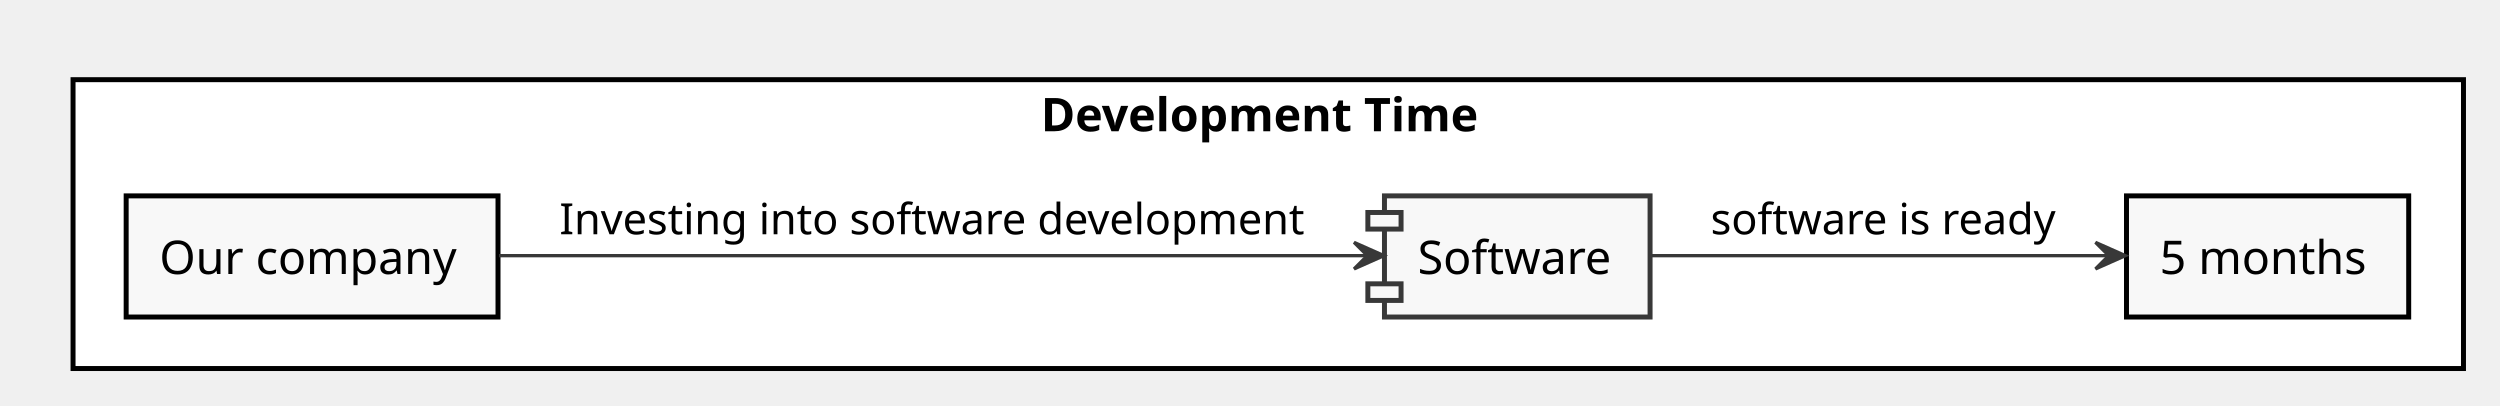
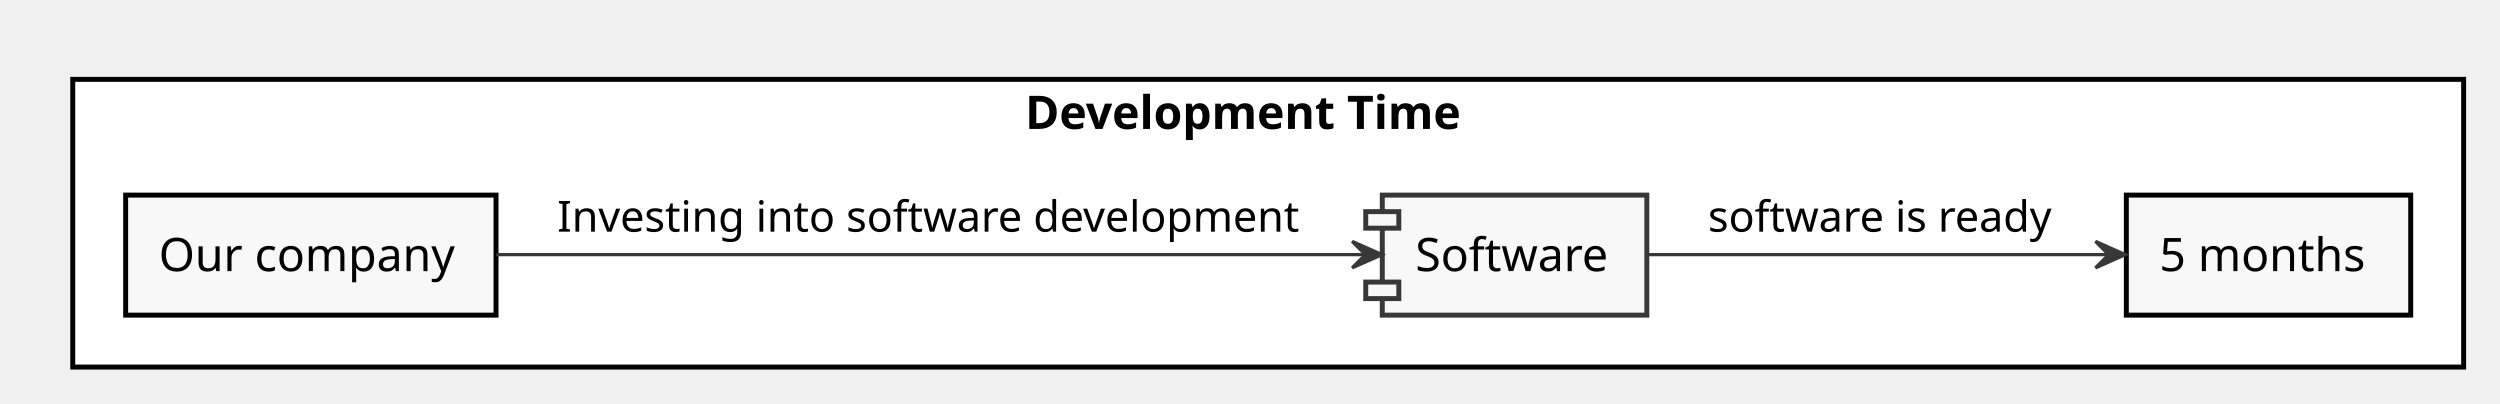
- <svg xmlns="http://www.w3.org/2000/svg" contentScriptType="application/ecmascript" contentStyleType="text/css" height="122px" preserveAspectRatio="none" style="width:753px;height:122px;" version="1.1" viewBox="0 0 753 122" width="753px" zoomAndPan="magnify">
+ <svg xmlns="http://www.w3.org/2000/svg" contentScriptType="application/ecmascript" contentStyleType="text/css" height="122px" preserveAspectRatio="none" style="width:756px;height:122px;" version="1.1" viewBox="0 0 756 122" width="756px" zoomAndPan="magnify">
  <defs />
  <g>
-     <rect fill="#FFFFFF" height="87" style="stroke: #000000; stroke-width: 1.5;" width="720" x="22" y="24" />
-     <text fill="#000000" font-family="sans-serif" font-size="14" font-weight="bold" lengthAdjust="spacingAndGlyphs" textLength="137" x="313.5" y="39.535">Development Time</text>
-     <rect fill="#F8F8F8" height="36.488" style="stroke: #000000; stroke-width: 1.5;" width="112" x="38" y="59" />
-     <text fill="#000000" font-family="sans-serif" font-size="14" lengthAdjust="spacingAndGlyphs" textLength="92" x="48" y="82.535">Our company</text>
-     <rect fill="#F8F8F8" height="36.488" style="stroke: #000000; stroke-width: 1.5;" width="85" x="640.5" y="59" />
-     <text fill="#000000" font-family="sans-serif" font-size="14" lengthAdjust="spacingAndGlyphs" textLength="65" x="650.5" y="82.535">5 months</text>
-     <rect fill="#F8F8F8" height="36.488" style="stroke: #383838; stroke-width: 1.5;" width="80" x="417" y="59" />
-     <rect fill="#F8F8F8" height="5" style="stroke: #383838; stroke-width: 1.5;" width="10" x="412" y="64" />
-     <rect fill="#F8F8F8" height="5" style="stroke: #383838; stroke-width: 1.5;" width="10" x="412" y="85.488" />
-     <text fill="#000000" font-family="sans-serif" font-size="14" lengthAdjust="spacingAndGlyphs" textLength="60" x="427" y="82.535">Software</text>
-     <path d="M150.32,77 C222.33,77 345.58,77 411.79,77 " fill="none" id="Source-&gt;Software" style="stroke: #383838; stroke-width: 1.0;" />
-     <polygon fill="#383838" points="416.84,77,407.84,73,411.84,77,407.84,81,416.84,77" style="stroke: #383838; stroke-width: 1.0;" />
-     <text fill="#000000" font-family="sans-serif" font-size="13" lengthAdjust="spacingAndGlyphs" textLength="230" x="168.5" y="70.568">Investing into software development</text>
-     <path d="M497.14,77 C535.7,77 593.99,77 634.99,77 " fill="none" id="Software-&gt;Measure" style="stroke: #383838; stroke-width: 1.0;" />
-     <polygon fill="#383838" points="640.16,77,631.16,73,635.16,77,631.16,81,640.16,77" style="stroke: #383838; stroke-width: 1.0;" />
-     <text fill="#000000" font-family="sans-serif" font-size="13" lengthAdjust="spacingAndGlyphs" textLength="107" x="515.25" y="70.568">software is ready</text>
+     <rect fill="#FFFFFF" height="87" style="stroke: #000000; stroke-width: 1.5;" width="723" x="22" y="24" />
+     <text fill="#000000" font-family="sans-serif" font-size="14" font-weight="bold" lengthAdjust="spacingAndGlyphs" textLength="147" x="310" y="38.995">Development Time</text>
+     <rect fill="#F8F8F8" height="36.297" style="stroke: #000000; stroke-width: 1.5;" width="112" x="38" y="59" />
+     <text fill="#000000" font-family="sans-serif" font-size="14" lengthAdjust="spacingAndGlyphs" textLength="92" x="48" y="81.995">Our company</text>
+     <rect fill="#F8F8F8" height="36.297" style="stroke: #000000; stroke-width: 1.5;" width="86" x="643" y="59" />
+     <text fill="#000000" font-family="sans-serif" font-size="14" lengthAdjust="spacingAndGlyphs" textLength="66" x="653" y="81.995">5 months</text>
+     <rect fill="#F8F8F8" height="36.297" style="stroke: #383838; stroke-width: 1.5;" width="80" x="418" y="59" />
+     <rect fill="#F8F8F8" height="5" style="stroke: #383838; stroke-width: 1.5;" width="10" x="413" y="64" />
+     <rect fill="#F8F8F8" height="5" style="stroke: #383838; stroke-width: 1.5;" width="10" x="413" y="85.297" />
+     <text fill="#000000" font-family="sans-serif" font-size="14" lengthAdjust="spacingAndGlyphs" textLength="60" x="428" y="81.995">Software</text>
+     <path d="M150.08,77 C222.28,77 346.35,77 412.82,77 " fill="none" id="Source-&gt;Software" style="stroke: #383838; stroke-width: 1.0;" />
+     <polygon fill="#383838" points="417.9,77,408.9,73,412.9,77,408.9,81,417.9,77" style="stroke: #383838; stroke-width: 1.0;" />
+     <text fill="#000000" font-family="sans-serif" font-size="13" lengthAdjust="spacingAndGlyphs" textLength="231" x="168.5" y="70.067">Investing into software development</text>
+     <path d="M498.24,77 C537.1,77 596.01,77 637.45,77 " fill="none" id="Software-&gt;Measure" style="stroke: #383838; stroke-width: 1.0;" />
+     <polygon fill="#383838" points="642.67,77,633.67,73,637.67,77,633.67,81,642.67,77" style="stroke: #383838; stroke-width: 1.0;" />
+     <text fill="#000000" font-family="sans-serif" font-size="13" lengthAdjust="spacingAndGlyphs" textLength="108" x="516.5" y="70.067">software is ready</text>
  </g>
</svg>
